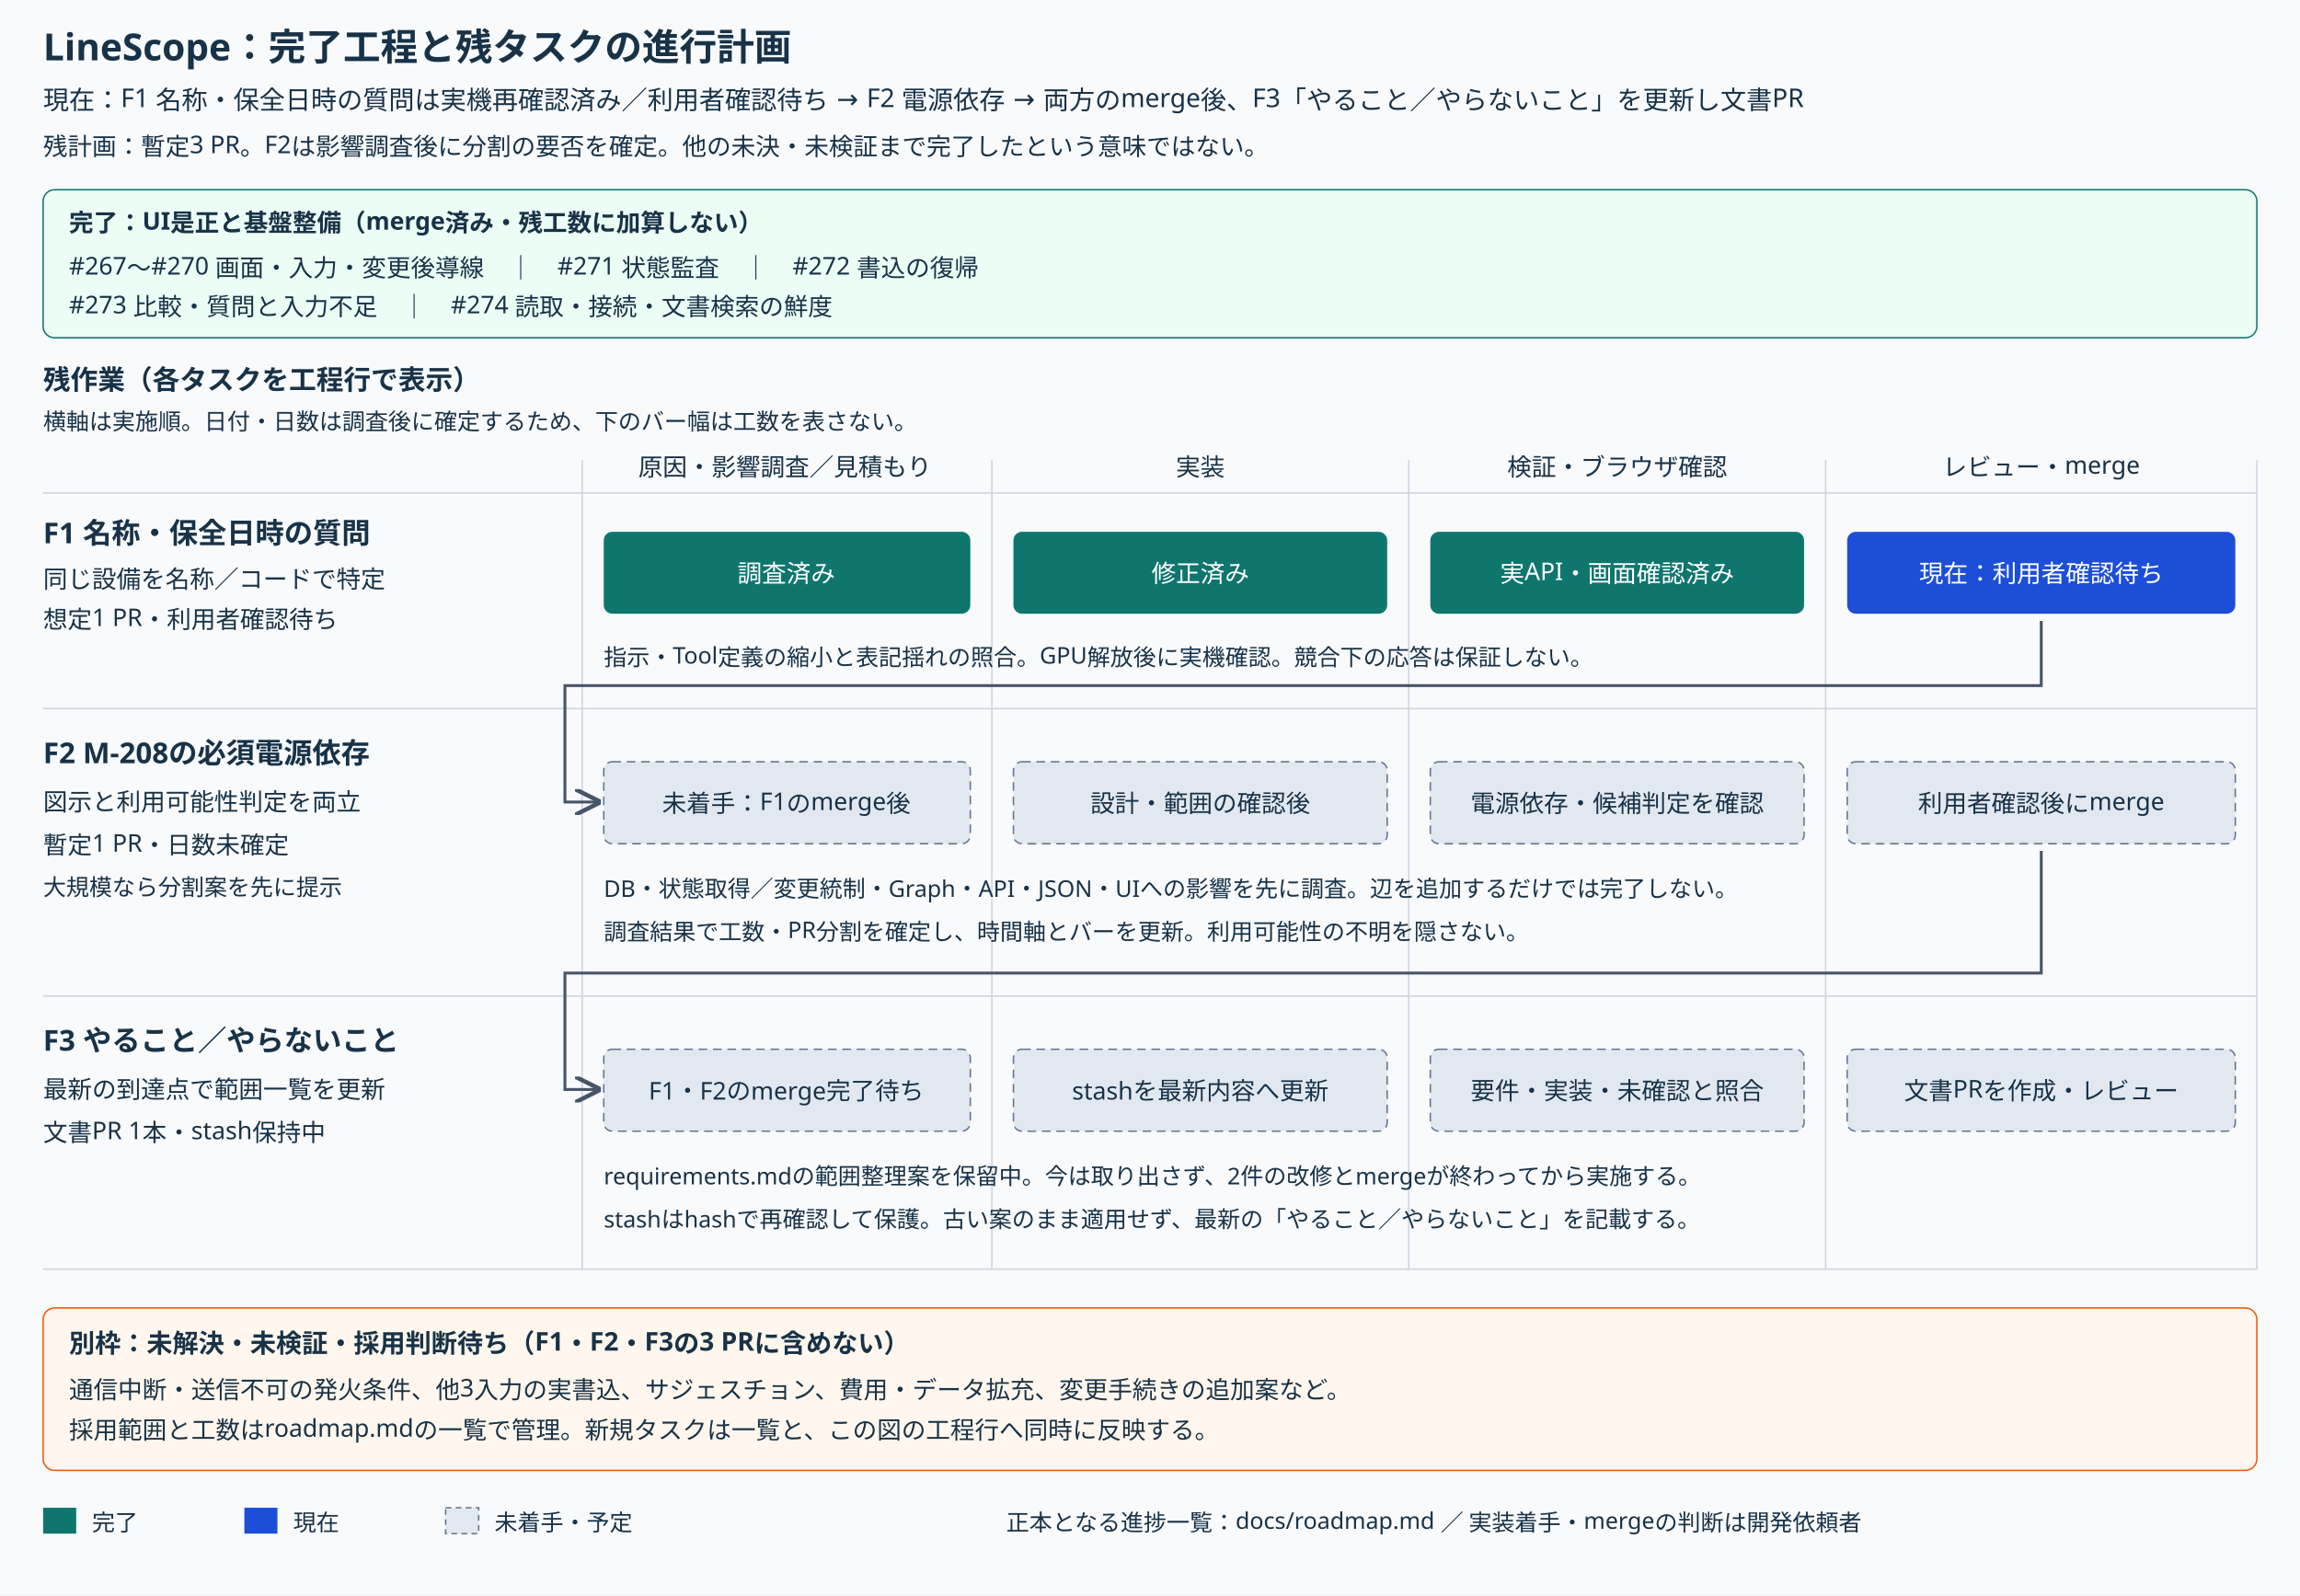
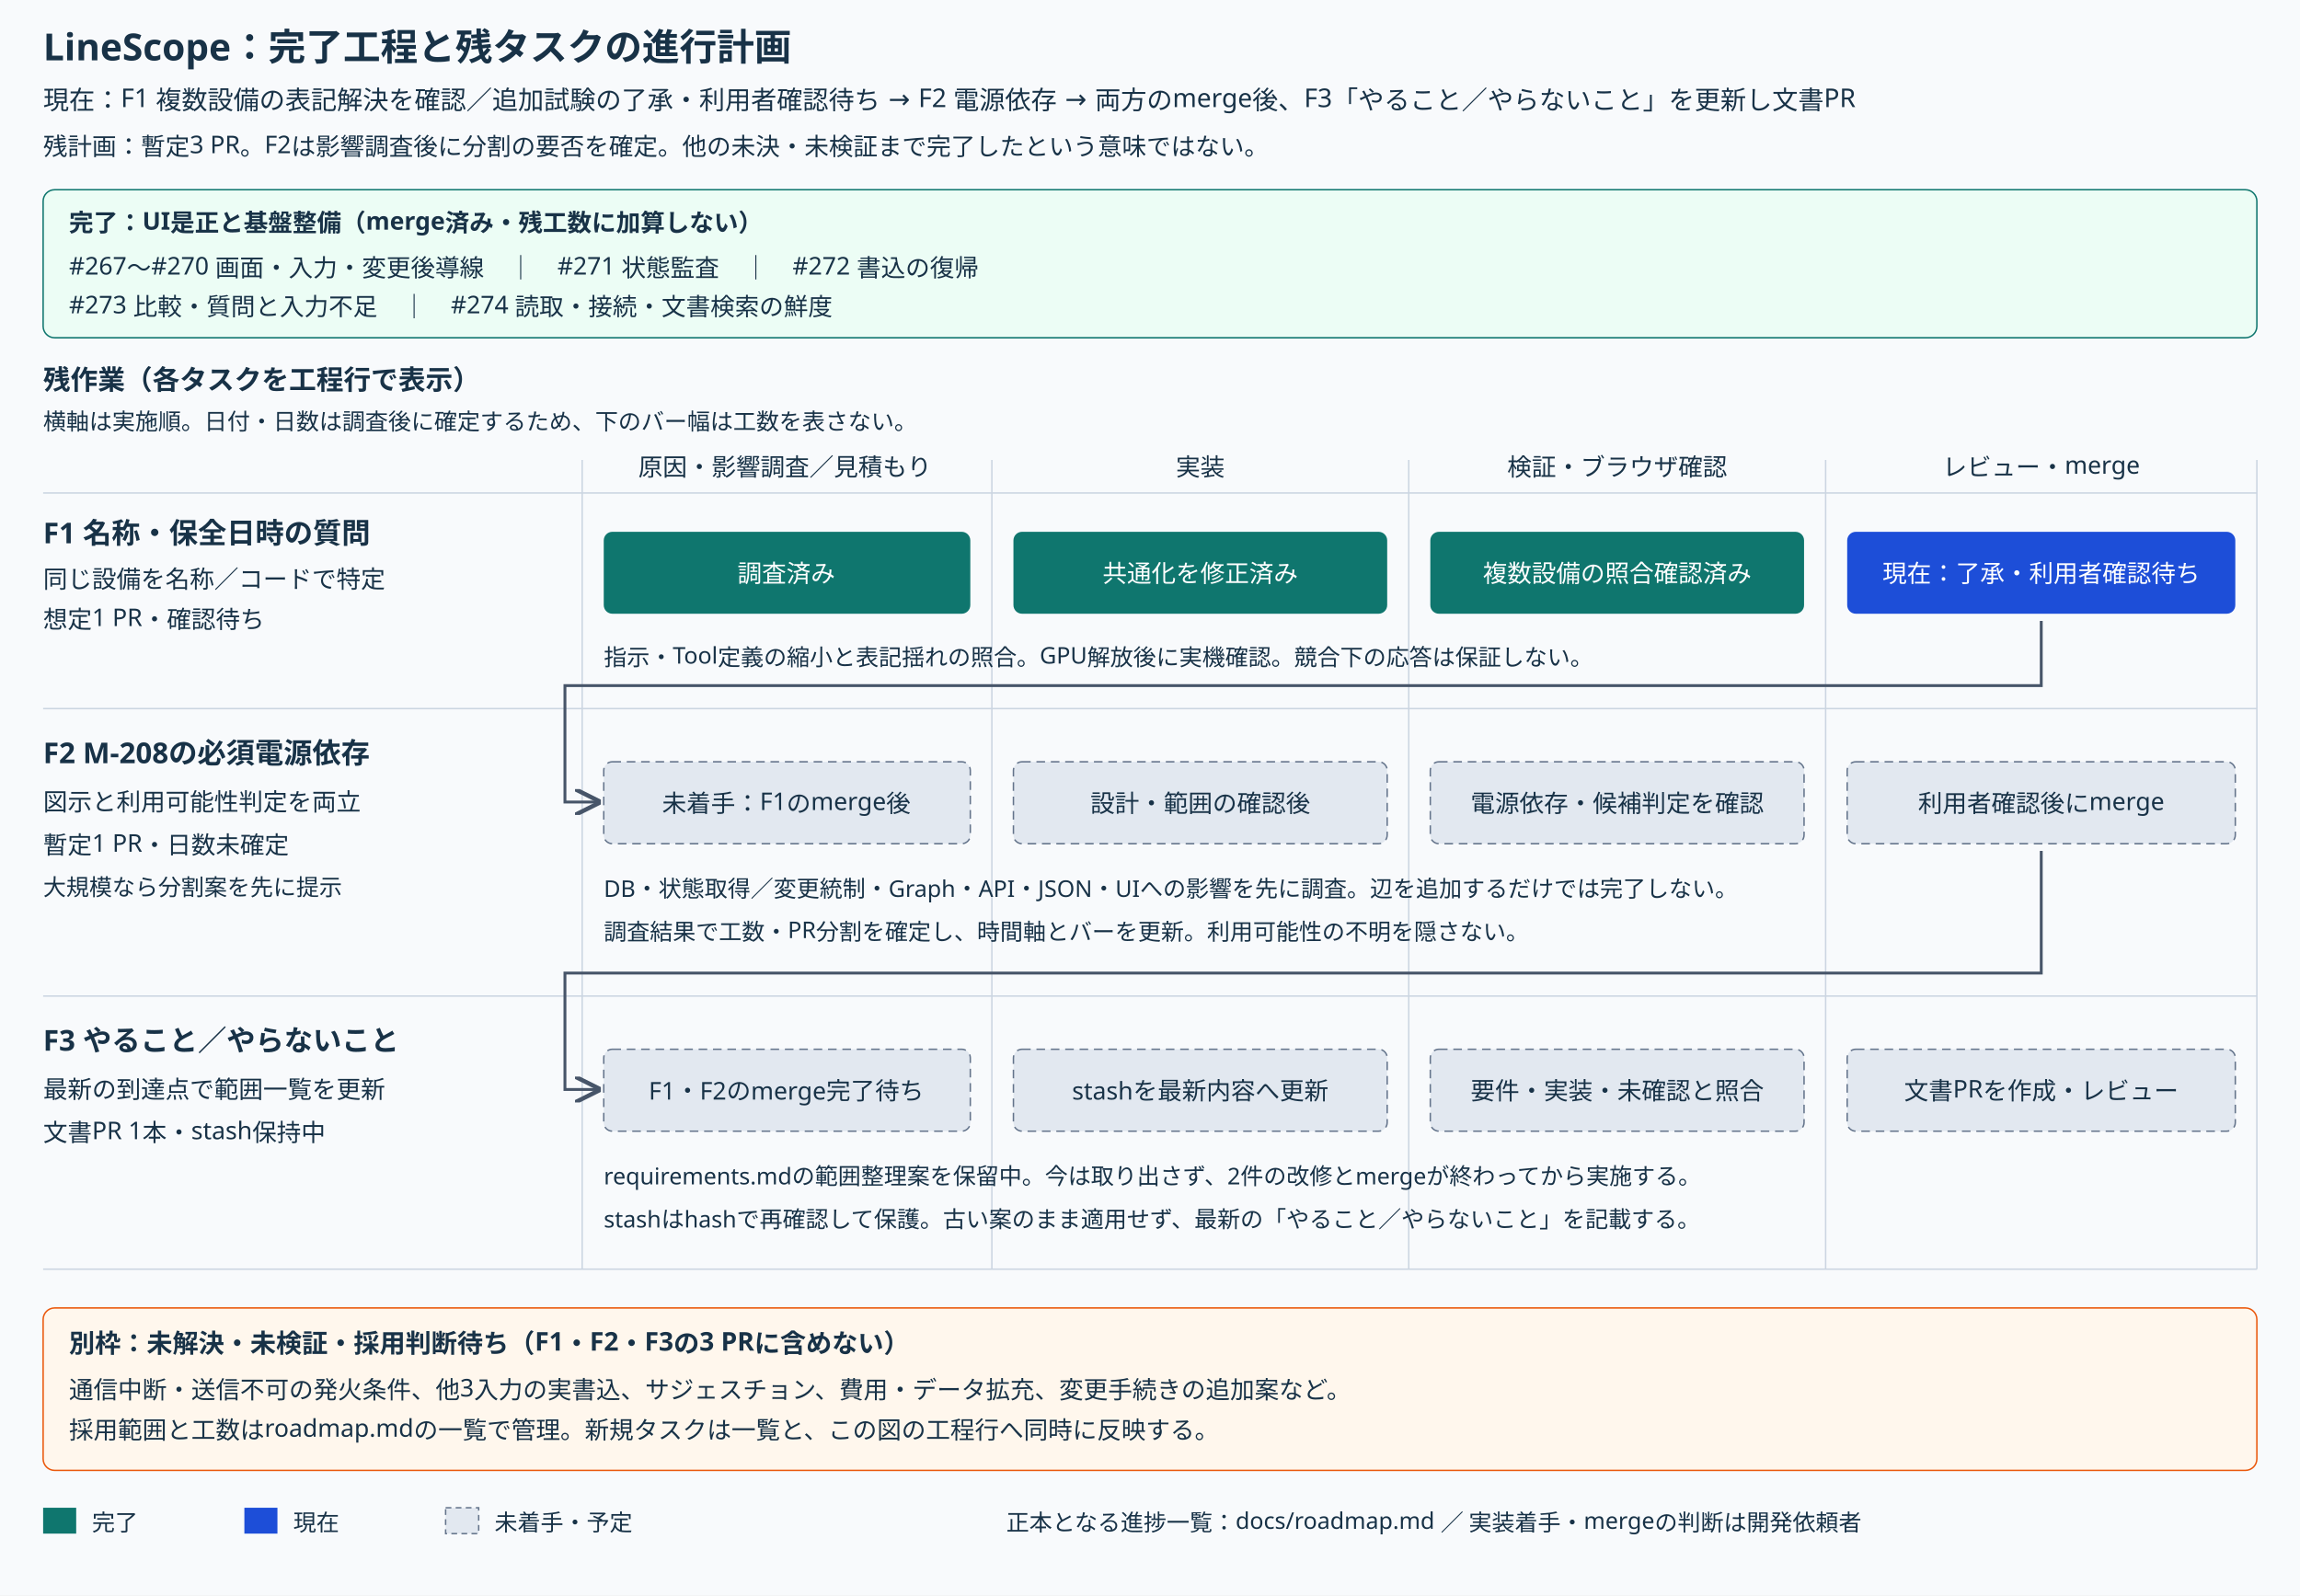
<svg xmlns="http://www.w3.org/2000/svg" width="1600" height="1110" viewBox="0 0 1600 1110" role="img" aria-labelledby="title desc">
  <defs>
    <marker id="arrow" markerWidth="9" markerHeight="9" refX="8" refY="4.5" orient="auto">
      <path d="M0 0L9 4.5L0 9" fill="none" stroke="#475569" stroke-width="1.5" />
    </marker>
  </defs>
  <rect width="1600" height="1110" fill="#f8fafc" />
  <g font-family="sans-serif" fill="#183247">
    <text x="30" y="42" font-size="26" font-weight="bold">LineScope：完了工程と残タスクの進行計画</text>
-     <text x="30" y="76" font-size="18">現在：F1 名称・保全日時の質問は実機再確認済み／利用者確認待ち → F2 電源依存 → 両方のmerge後、F3「やること／やらないこと」を更新し文書PR</text>
+     <text x="30" y="76" font-size="18">現在：F1 複数設備の表記解決を確認／追加試験の了承・利用者確認待ち → F2 電源依存 → 両方のmerge後、F3「やること／やらないこと」を更新し文書PR</text>
    <text x="30" y="108" font-size="17">残計画：暫定3 PR。F2は影響調査後に分割の要否を確定。他の未決・未検証まで完了したという意味ではない。</text>
    <g font-size="17">
      <rect x="30" y="132" width="1540" height="103" rx="8" fill="#ecfdf5" stroke="#0f766e" />
      <text x="48" y="161" font-weight="bold">完了：UI是正と基盤整備（merge済み・残工数に加算しない）</text>
      <text x="48" y="191">#267〜#270 画面・入力・変更後導線　｜　#271 状態監査　｜　#272 書込の復帰</text>
      <text x="48" y="218">#273 比較・質問と入力不足　｜　#274 読取・接続・文書検索の鮮度</text>
    </g>
    <text x="30" y="271" font-size="19" font-weight="bold">残作業（各タスクを工程行で表示）</text>
    <text x="30" y="299" font-size="16">横軸は実施順。日付・日数は調査後に確定するため、下のバー幅は工数を表さない。</text>
    <g stroke="#cbd5e1">
      <path d="M30 343H1570 M30 493H1570 M30 693H1570 M30 883H1570" />
      <path d="M405 320V883 M690 320V883 M980 320V883 M1270 320V883 M1570 320V883" />
    </g>
    <g font-size="17" text-anchor="middle">
      <text x="546" y="331">原因・影響調査／見積もり</text>
      <text x="835" y="331">実装</text>
      <text x="1125" y="331">検証・ブラウザ確認</text>
      <text x="1420" y="331">レビュー・merge</text>
    </g>
    <text x="30" y="378" font-size="20" font-weight="bold">F1 名称・保全日時の質問</text>
    <text x="30" y="409" font-size="17">同じ設備を名称／コードで特定</text>
-     <text x="30" y="437" font-size="17">想定1 PR・利用者確認待ち</text>
+     <text x="30" y="437" font-size="17">想定1 PR・確認待ち</text>
    <rect x="420" y="370" width="255" height="57" rx="6" fill="#0f766e" />
    <g stroke="none">
      <rect x="705" y="370" width="260" height="57" rx="6" fill="#0f766e" />
      <rect x="995" y="370" width="260" height="57" rx="6" fill="#0f766e" />
      <rect x="1285" y="370" width="270" height="57" rx="6" fill="#1d4ed8" />
    </g>
    <g font-size="17" text-anchor="middle">
      <text x="547" y="405" fill="white">調査済み</text>
-       <text x="835" y="405" fill="white">修正済み</text>
-       <text x="1125" y="405" fill="white">実API・画面確認済み</text>
-       <text x="1420" y="405" fill="white">現在：利用者確認待ち</text>
+       <text x="835" y="405" fill="white">共通化を修正済み</text>
+       <text x="1125" y="405" fill="white">複数設備の照合確認済み</text>
+       <text x="1420" y="405" fill="white">現在：了承・利用者確認待ち</text>
    </g>
    <text x="420" y="463" font-size="16">指示・Tool定義の縮小と表記揺れの照合。GPU解放後に実機確認。競合下の応答は保証しない。</text>
    <path d="M1420 432V477H393V558H416" fill="none" stroke="#475569" stroke-width="2" marker-end="url(#arrow)" />
    <text x="30" y="531" font-size="20" font-weight="bold">F2 M-208の必須電源依存</text>
    <text x="30" y="564" font-size="17">図示と利用可能性判定を両立</text>
    <text x="30" y="594" font-size="17">暫定1 PR・日数未確定</text>
    <text x="30" y="623" font-size="16">大規模なら分割案を先に提示</text>
    <g fill="#e2e8f0" stroke="#64748b" stroke-dasharray="6 4">
      <rect x="420" y="530" width="255" height="57" rx="6" />
      <rect x="705" y="530" width="260" height="57" rx="6" />
      <rect x="995" y="530" width="260" height="57" rx="6" />
      <rect x="1285" y="530" width="270" height="57" rx="6" />
    </g>
    <g font-size="17" text-anchor="middle">
      <text x="547" y="565">未着手：F1のmerge後</text>
      <text x="835" y="565">設計・範囲の確認後</text>
      <text x="1125" y="565">電源依存・候補判定を確認</text>
      <text x="1420" y="565">利用者確認後にmerge</text>
    </g>
    <text x="420" y="624" font-size="16">DB・状態取得／変更統制・Graph・API・JSON・UIへの影響を先に調査。辺を追加するだけでは完了しない。</text>
    <text x="420" y="654" font-size="16">調査結果で工数・PR分割を確定し、時間軸とバーを更新。利用可能性の不明を隠さない。</text>
    <path d="M1420 592V677H393V758H416" fill="none" stroke="#475569" stroke-width="2" marker-end="url(#arrow)" />
    <text x="30" y="731" font-size="20" font-weight="bold">F3 やること／やらないこと</text>
    <text x="30" y="764" font-size="17">最新の到達点で範囲一覧を更新</text>
    <text x="30" y="794" font-size="17">文書PR 1本・stash保持中</text>
    <g fill="#e2e8f0" stroke="#64748b" stroke-dasharray="6 4">
      <rect x="420" y="730" width="255" height="57" rx="6" />
      <rect x="705" y="730" width="260" height="57" rx="6" />
      <rect x="995" y="730" width="260" height="57" rx="6" />
      <rect x="1285" y="730" width="270" height="57" rx="6" />
    </g>
    <g font-size="17" text-anchor="middle">
      <text x="547" y="765">F1・F2のmerge完了待ち</text>
      <text x="835" y="765">stashを最新内容へ更新</text>
      <text x="1125" y="765">要件・実装・未確認と照合</text>
      <text x="1420" y="765">文書PRを作成・レビュー</text>
    </g>
    <text x="420" y="824" font-size="16">requirements.mdの範囲整理案を保留中。今は取り出さず、2件の改修とmergeが終わってから実施する。</text>
    <text x="420" y="854" font-size="16">stashはhashで再確認して保護。古い案のまま適用せず、最新の「やること／やらないこと」を記載する。</text>
    <rect x="30" y="910" width="1540" height="113" rx="8" fill="#fff7ed" stroke="#ea580c" />
    <text x="48" y="941" font-size="18" font-weight="bold">別枠：未解決・未検証・採用判断待ち（F1・F2・F3の3 PRに含めない）</text>
    <text x="48" y="973" font-size="17">通信中断・送信不可の発火条件、他3入力の実書込、サジェスチョン、費用・データ拡充、変更手続きの追加案など。</text>
    <text x="48" y="1001" font-size="17">採用範囲と工数はroadmap.mdの一覧で管理。新規タスクは一覧と、この図の工程行へ同時に反映する。</text>
    <g font-size="16">
      <rect x="30" y="1049" width="23" height="18" fill="#0f766e" />
      <text x="64" y="1065">完了</text>
      <rect x="170" y="1049" width="23" height="18" fill="#1d4ed8" />
      <text x="204" y="1065">現在</text>
      <rect x="310" y="1049" width="23" height="18" fill="#e2e8f0" stroke="#64748b" stroke-dasharray="4 3" />
      <text x="344" y="1065">未着手・予定</text>
      <text x="700" y="1065">正本となる進捗一覧：docs/roadmap.md ／ 実装着手・mergeの判断は開発依頼者</text>
    </g>
  </g>
</svg>
